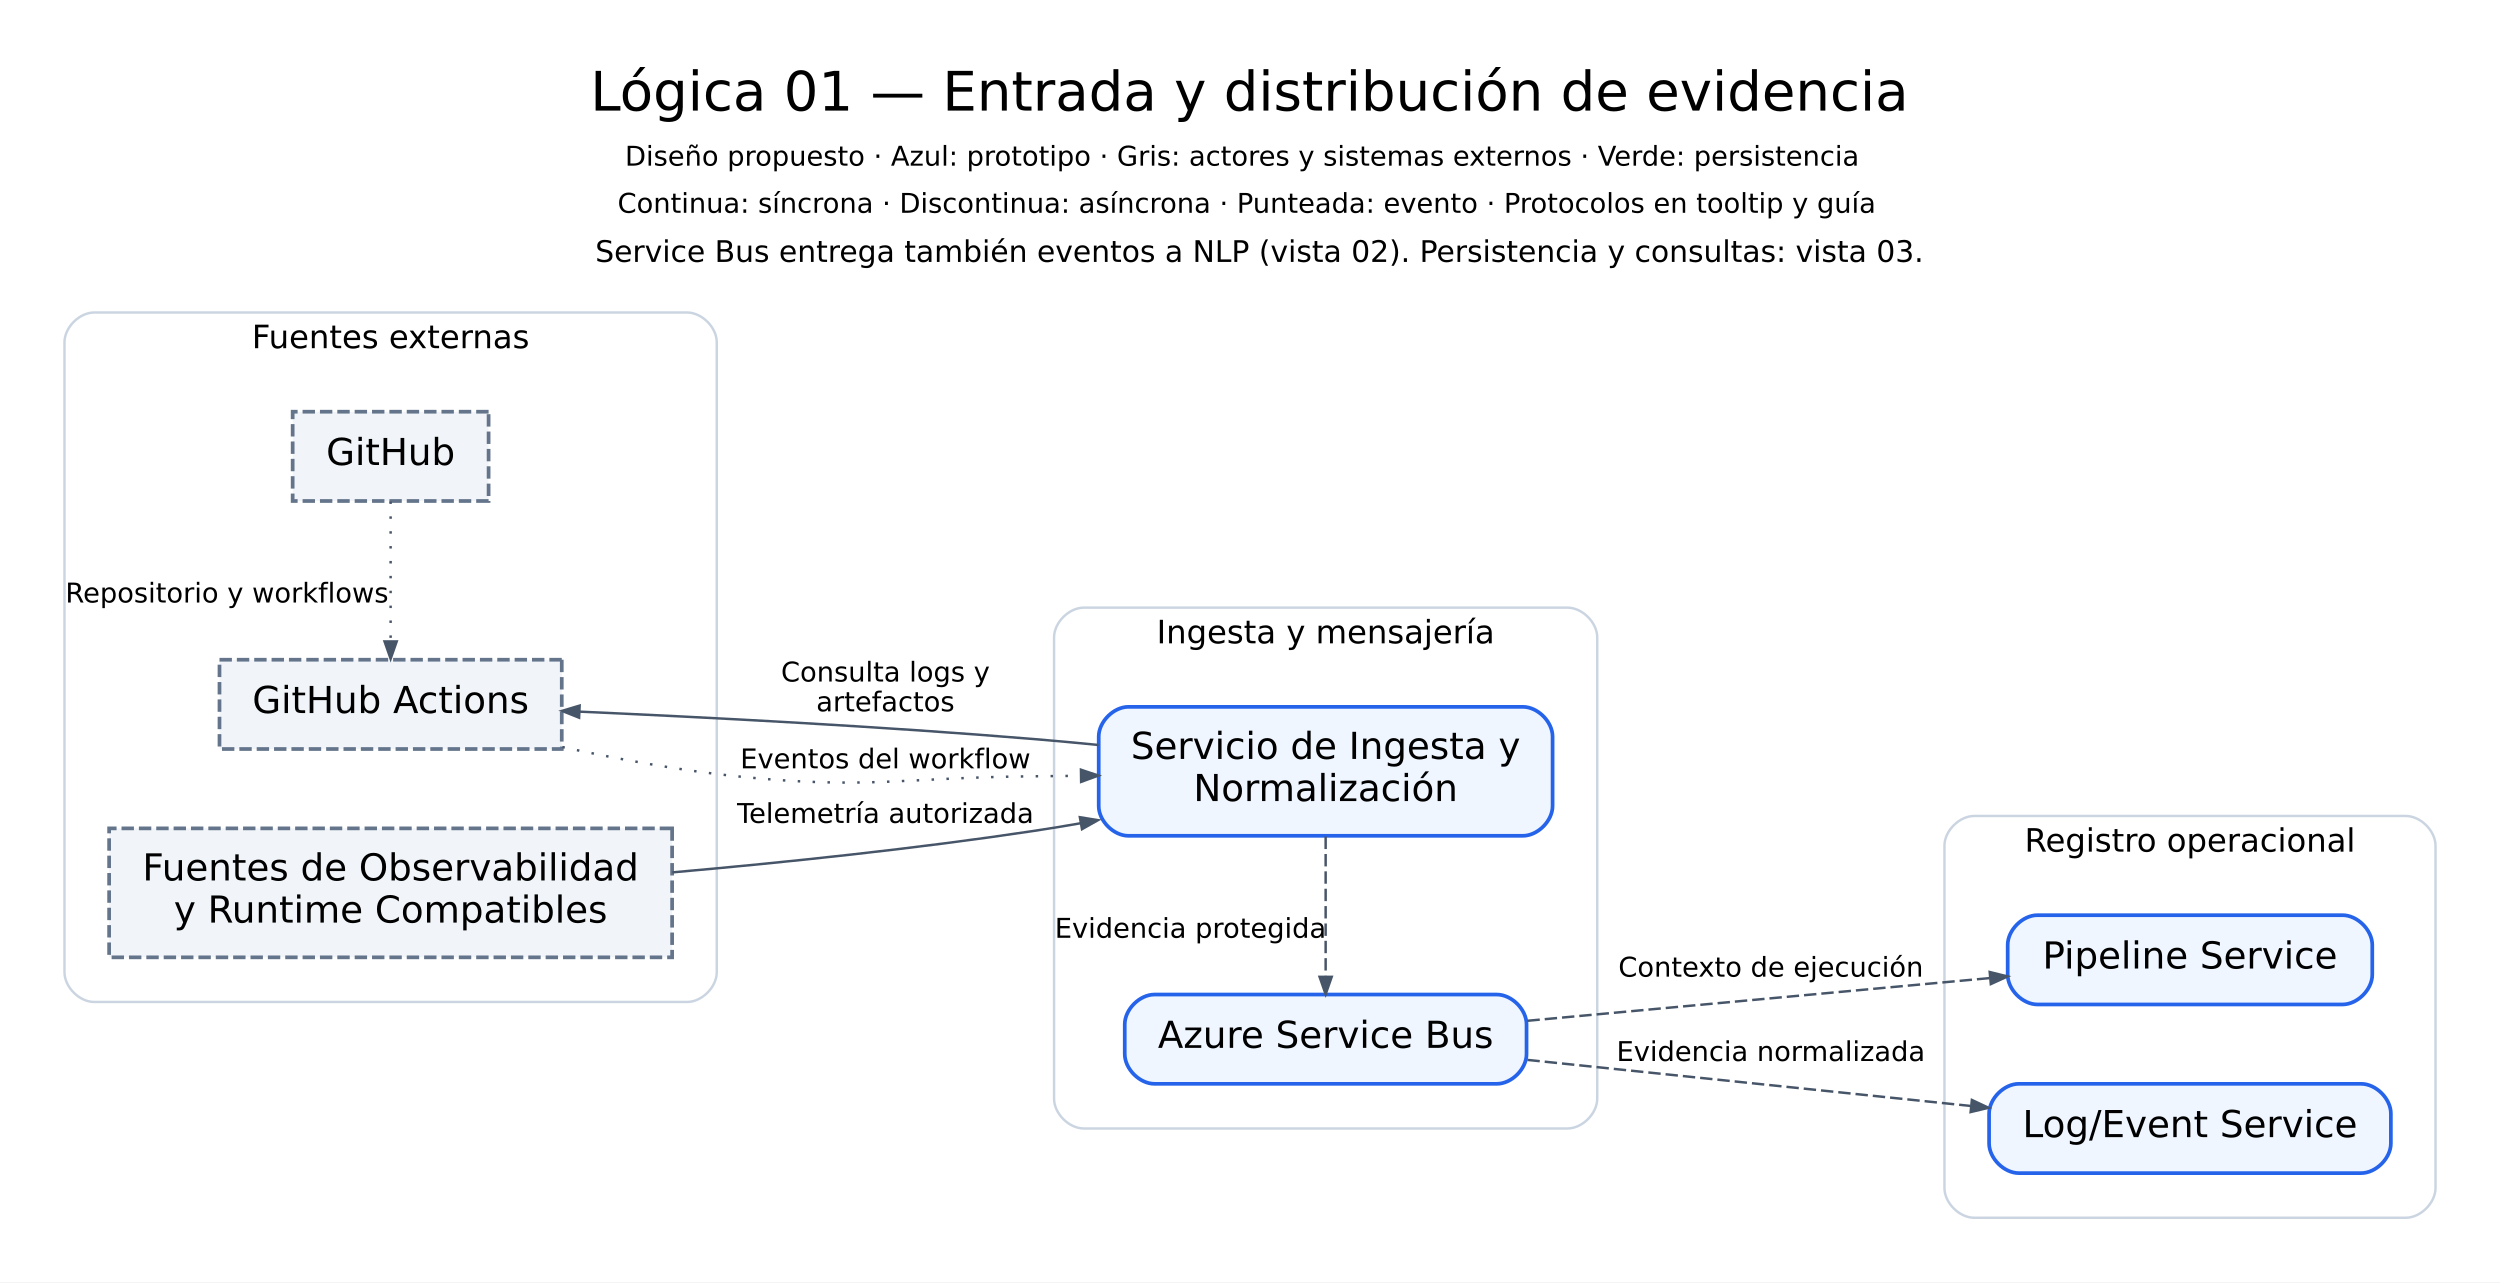
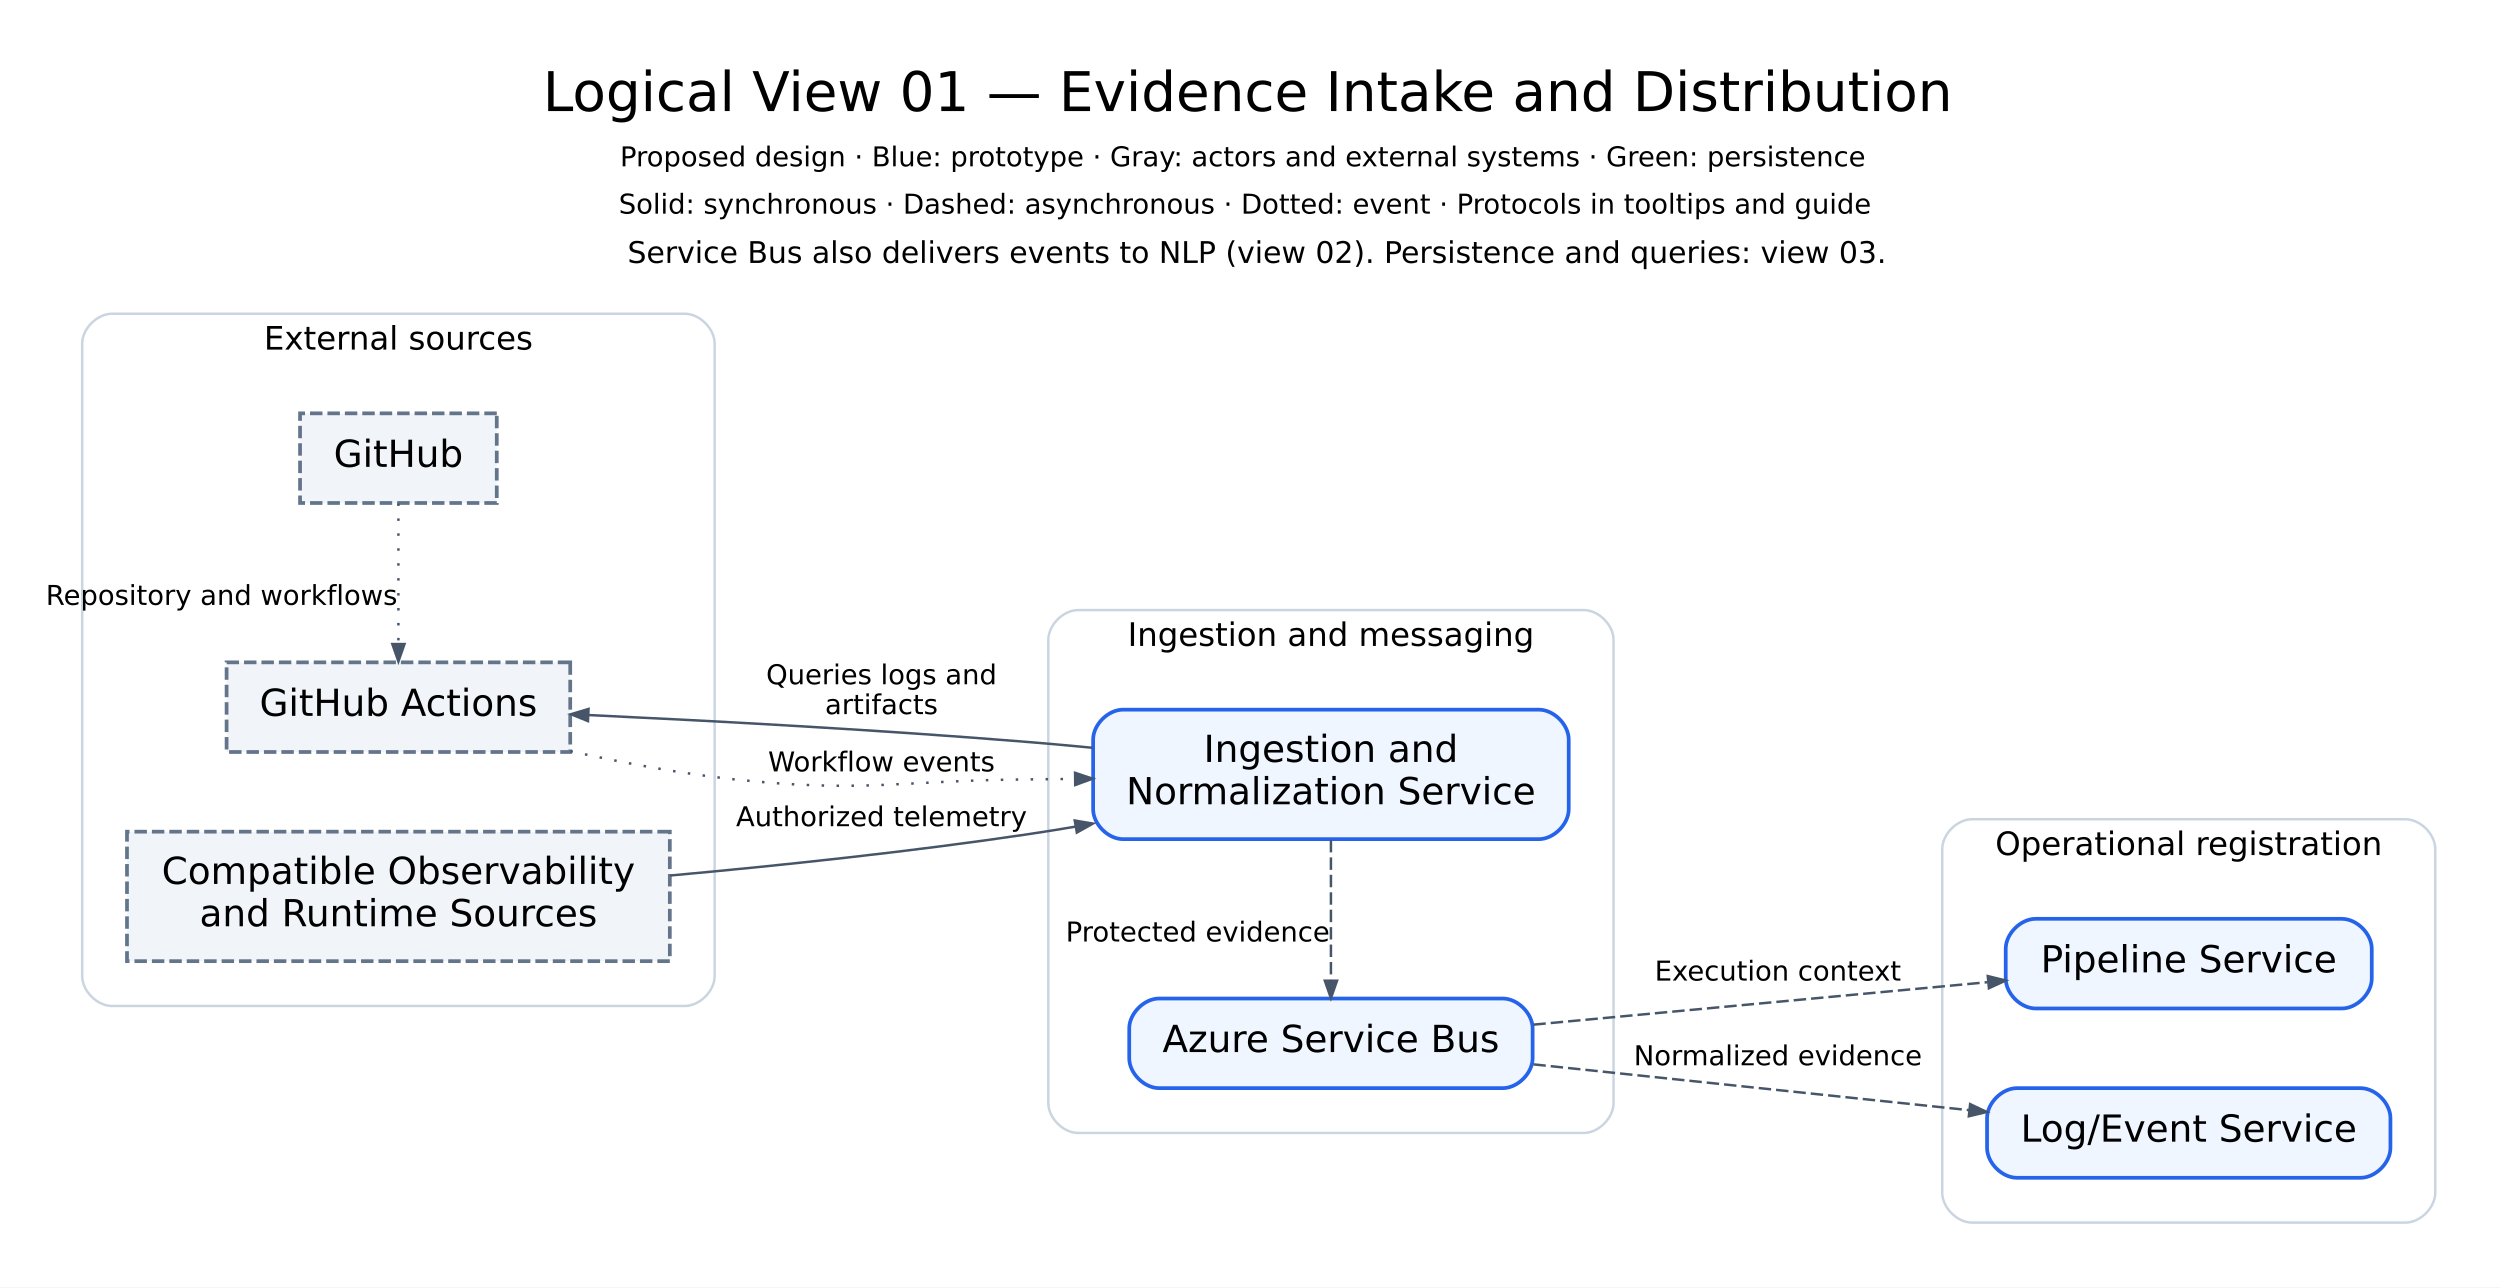
- <svg xmlns="http://www.w3.org/2000/svg" xmlns:xlink="http://www.w3.org/1999/xlink" width="1008pt" height="517pt" viewBox="0.00 0.00 1008.00 517.00">
+ <svg xmlns="http://www.w3.org/2000/svg" xmlns:xlink="http://www.w3.org/1999/xlink" width="1004pt" height="517pt" viewBox="0.00 0.00 1004.00 517.00">
  <g id="graph0" class="graph" transform="scale(1 1) rotate(0) translate(18 499)">
-     <polygon fill="white" stroke="transparent" points="-18,18 -18,-499 990,-499 990,18 -18,18" />
-     <text text-anchor="start" x="220" y="-454.4" font-family="DejaVu Sans" font-size="22.00">Lógica 01 — Entrada y distribución de evidencia</text>
-     <text text-anchor="start" x="234" y="-432.2" font-family="DejaVu Sans" font-size="11.00">Diseño propuesto · Azul: prototipo · Gris: actores y sistemas externos · Verde: persistencia</text>
-     <text text-anchor="start" x="231" y="-413.2" font-family="DejaVu Sans" font-size="11.00">Continua: síncrona · Discontinua: asíncrona · Punteada: evento · Protocolos en tooltip y guía</text>
-     <text text-anchor="start" x="222" y="-393.4" font-family="DejaVu Sans" font-size="12.00">Service Bus entrega también eventos a NLP (vista 02). Persistencia y consultas: vista 03.</text>
+     <polygon fill="white" stroke="transparent" points="-18,18 -18,-499 986,-499 986,18 -18,18" />
+     <text text-anchor="start" x="200" y="-454.4" font-family="DejaVu Sans" font-size="22.00">Logical View 01 — Evidence Intake and Distribution</text>
+     <text text-anchor="start" x="231" y="-432.2" font-family="DejaVu Sans" font-size="11.00">Proposed design · Blue: prototype · Gray: actors and external systems · Green: persistence</text>
+     <text text-anchor="start" x="230.5" y="-413.2" font-family="DejaVu Sans" font-size="11.00">Solid: synchronous · Dashed: asynchronous · Dotted: event · Protocols in tooltips and guide</text>
+     <text text-anchor="start" x="234" y="-393.4" font-family="DejaVu Sans" font-size="12.00">Service Bus also delivers events to NLP (view 02). Persistence and queries: view 03.</text>
    <g id="clust1" class="cluster">
-       <path fill="white" stroke="#cbd5e1" d="M20,-95C20,-95 259,-95 259,-95 265,-95 271,-101 271,-107 271,-107 271,-361 271,-361 271,-367 265,-373 259,-373 259,-373 20,-373 20,-373 14,-373 8,-367 8,-361 8,-361 8,-107 8,-107 8,-101 14,-95 20,-95" />
-       <text text-anchor="middle" x="139.5" y="-358.6" font-family="DejaVu Sans" font-size="13.00">Fuentes externas</text>
+       <path fill="white" stroke="#cbd5e1" d="M27,-95C27,-95 257,-95 257,-95 263,-95 269,-101 269,-107 269,-107 269,-361 269,-361 269,-367 263,-373 257,-373 257,-373 27,-373 27,-373 21,-373 15,-367 15,-361 15,-361 15,-107 15,-107 15,-101 21,-95 27,-95" />
+       <text text-anchor="middle" x="142" y="-358.6" font-family="DejaVu Sans" font-size="13.00">External sources</text>
    </g>
    <g id="clust2" class="cluster">
-       <path fill="white" stroke="#cbd5e1" d="M419,-44C419,-44 614,-44 614,-44 620,-44 626,-50 626,-56 626,-56 626,-242 626,-242 626,-248 620,-254 614,-254 614,-254 419,-254 419,-254 413,-254 407,-248 407,-242 407,-242 407,-56 407,-56 407,-50 413,-44 419,-44" />
-       <text text-anchor="middle" x="516.5" y="-239.6" font-family="DejaVu Sans" font-size="13.00">Ingesta y mensajería</text>
+       <path fill="white" stroke="#cbd5e1" d="M415,-44C415,-44 618,-44 618,-44 624,-44 630,-50 630,-56 630,-56 630,-242 630,-242 630,-248 624,-254 618,-254 618,-254 415,-254 415,-254 409,-254 403,-248 403,-242 403,-242 403,-56 403,-56 403,-50 409,-44 415,-44" />
+       <text text-anchor="middle" x="516.5" y="-239.6" font-family="DejaVu Sans" font-size="13.00">Ingestion and messaging</text>
    </g>
    <g id="clust3" class="cluster">
-       <path fill="white" stroke="#cbd5e1" d="M778,-8C778,-8 952,-8 952,-8 958,-8 964,-14 964,-20 964,-20 964,-158 964,-158 964,-164 958,-170 952,-170 952,-170 778,-170 778,-170 772,-170 766,-164 766,-158 766,-158 766,-20 766,-20 766,-14 772,-8 778,-8" />
-       <text text-anchor="middle" x="865" y="-155.6" font-family="DejaVu Sans" font-size="13.00">Registro operacional</text>
+       <path fill="white" stroke="#cbd5e1" d="M774,-8C774,-8 948,-8 948,-8 954,-8 960,-14 960,-20 960,-20 960,-158 960,-158 960,-164 954,-170 948,-170 948,-170 774,-170 774,-170 768,-170 762,-164 762,-158 762,-158 762,-20 762,-20 762,-14 768,-8 774,-8" />
+       <text text-anchor="middle" x="861" y="-155.6" font-family="DejaVu Sans" font-size="13.00">Operational registration</text>
    </g>
    <g id="node1" class="node">
      <g id="a_node1">
        <a xlink:title="github | external_system | L8 | status: confirmed">
-           <polygon fill="#f1f5f9" stroke="#64748b" stroke-width="1.5" stroke-dasharray="5,2" points="179,-333 100,-333 100,-297 179,-297 179,-333" />
-           <text text-anchor="middle" x="139.5" y="-311.5" font-family="DejaVu Sans" font-size="15.00">GitHub</text>
+           <polygon fill="#f1f5f9" stroke="#64748b" stroke-width="1.5" stroke-dasharray="5,2" points="181.5,-333 102.5,-333 102.5,-297 181.5,-297 181.5,-333" />
+           <text text-anchor="middle" x="142" y="-311.5" font-family="DejaVu Sans" font-size="15.00">GitHub</text>
        </a>
      </g>
    </g>
    <g id="node2" class="node">
      <g id="a_node2">
        <a xlink:title="github_actions | external_system | L8 | status: confirmed">
-           <polygon fill="#f1f5f9" stroke="#64748b" stroke-width="1.5" stroke-dasharray="5,2" points="208.5,-233 70.5,-233 70.5,-197 208.5,-197 208.5,-233" />
-           <text text-anchor="middle" x="139.5" y="-211.5" font-family="DejaVu Sans" font-size="15.00">GitHub Actions</text>
+           <polygon fill="#f1f5f9" stroke="#64748b" stroke-width="1.5" stroke-dasharray="5,2" points="211,-233 73,-233 73,-197 211,-197 211,-233" />
+           <text text-anchor="middle" x="142" y="-211.5" font-family="DejaVu Sans" font-size="15.00">GitHub Actions</text>
        </a>
      </g>
    </g>
    <g id="rel_github_github_actions" class="edge">
      <g id="a_rel_github_github_actions">
-         <a xlink:title="Proporciona repositorio, commits y definición de workflows CI/CD (GitHub API/HTTPS)">
-           <path fill="none" stroke="#475569" stroke-dasharray="1,5" d="M139.5,-296.82C139.5,-278.15 139.5,-259.47 139.5,-240.8" />
-           <polygon fill="#475569" stroke="#475569" points="141.95,-240.36 139.5,-233.36 137.05,-240.36 141.95,-240.36" />
+         <a xlink:title="Provides the repository, commits and CI/CD workflow definitions (GitHub API/HTTPS)">
+           <path fill="none" stroke="#475569" stroke-dasharray="1,5" d="M142,-296.82C142,-278.15 142,-259.47 142,-240.8" />
+           <polygon fill="#475569" stroke="#475569" points="144.45,-240.36 142,-233.36 139.55,-240.36 144.45,-240.36" />
        </a>
      </g>
-       <text text-anchor="middle" x="73.5" y="-256.07" font-family="DejaVu Sans" font-size="11.00">Repositorio y workflows</text>
+       <text text-anchor="middle" x="71" y="-256.07" font-family="DejaVu Sans" font-size="11.00">Repository and workflows</text>
    </g>
    <g id="node4" class="node">
      <g id="a_node4">
        <a xlink:title="ingestion_normalization_service | container | L3 | status: confirmed">
-           <path fill="#eff6ff" stroke="#2563eb" stroke-width="1.5" d="M596,-214C596,-214 437,-214 437,-214 431,-214 425,-208 425,-202 425,-202 425,-174 425,-174 425,-168 431,-162 437,-162 437,-162 596,-162 596,-162 602,-162 608,-168 608,-174 608,-174 608,-202 608,-202 608,-208 602,-214 596,-214" />
-           <text text-anchor="middle" x="516.5" y="-193" font-family="DejaVu Sans" font-size="15.00">Servicio de Ingesta y</text>
-           <text text-anchor="middle" x="516.5" y="-176" font-family="DejaVu Sans" font-size="15.00">Normalización</text>
+           <path fill="#eff6ff" stroke="#2563eb" stroke-width="1.5" d="M600,-214C600,-214 433,-214 433,-214 427,-214 421,-208 421,-202 421,-202 421,-174 421,-174 421,-168 427,-162 433,-162 433,-162 600,-162 600,-162 606,-162 612,-168 612,-174 612,-174 612,-202 612,-202 612,-208 606,-214 600,-214" />
+           <text text-anchor="middle" x="516.5" y="-193" font-family="DejaVu Sans" font-size="15.00">Ingestion and</text>
+           <text text-anchor="middle" x="516.5" y="-176" font-family="DejaVu Sans" font-size="15.00">Normalization Service</text>
        </a>
      </g>
    </g>
    <g id="rel_github_actions_ingestion_event" class="edge">
      <g id="a_rel_github_actions_ingestion_event">
-         <a xlink:title="Emite eventos autorizados del workflow (HTTPS/Webhook)">
-           <path fill="none" stroke="#475569" stroke-dasharray="1,5" d="M208.74,-197.79C230.99,-192.97 255.91,-188.39 279,-186 332.05,-180.51 345.67,-185.54 399,-186 405.03,-186.05 411.24,-186.12 417.5,-186.2" />
-           <polygon fill="#475569" stroke="#475569" points="417.84,-188.65 424.87,-186.29 417.91,-183.75 417.84,-188.65" />
+         <a xlink:title="Emits authorized workflow events (HTTPS/Webhook)">
+           <path fill="none" stroke="#475569" stroke-dasharray="1,5" d="M211.06,-197.34C232.05,-192.68 255.34,-188.32 277,-186 329.15,-180.42 342.56,-185.56 395,-186 401.02,-186.05 407.2,-186.11 413.44,-186.19" />
+           <polygon fill="#475569" stroke="#475569" points="413.75,-188.64 420.78,-186.28 413.81,-183.74 413.75,-188.64" />
        </a>
      </g>
-       <text text-anchor="middle" x="339" y="-189.2" font-family="DejaVu Sans" font-size="11.00">Eventos del workflow</text>
+       <text text-anchor="middle" x="336" y="-189.2" font-family="DejaVu Sans" font-size="11.00">Workflow events</text>
    </g>
    <g id="node3" class="node">
      <g id="a_node3">
        <a xlink:title="observability_sources | external_system | L8 | status: confirmed">
-           <polygon fill="#f1f5f9" stroke="#64748b" stroke-width="1.5" stroke-dasharray="5,2" points="253,-165 26,-165 26,-113 253,-113 253,-165" />
-           <text text-anchor="middle" x="139.5" y="-144" font-family="DejaVu Sans" font-size="15.00">Fuentes de Observabilidad</text>
-           <text text-anchor="middle" x="139.5" y="-127" font-family="DejaVu Sans" font-size="15.00">y Runtime Compatibles</text>
+           <polygon fill="#f1f5f9" stroke="#64748b" stroke-width="1.5" stroke-dasharray="5,2" points="251,-165 33,-165 33,-113 251,-113 251,-165" />
+           <text text-anchor="middle" x="142" y="-144" font-family="DejaVu Sans" font-size="15.00">Compatible Observability</text>
+           <text text-anchor="middle" x="142" y="-127" font-family="DejaVu Sans" font-size="15.00">and Runtime Sources</text>
        </a>
      </g>
    </g>
    <g id="rel_observability_sources_ingestion" class="edge">
      <g id="a_rel_observability_sources_ingestion">
-         <a xlink:title="Proporciona telemetría y evidencia operacional autorizada (REST/HTTPS)">
-           <path fill="none" stroke="#475569" d="M253.11,-147.26C298.56,-151.28 351.41,-156.82 399,-164 405.15,-164.93 411.46,-165.97 417.82,-167.09" />
-           <polygon fill="#475569" stroke="#475569" points="417.4,-169.5 424.72,-168.32 418.26,-164.68 417.4,-169.5" />
+         <a xlink:title="Provides authorized telemetry and operational evidence (REST/HTTPS)">
+           <path fill="none" stroke="#475569" d="M251.2,-147.4C295.85,-151.47 348.04,-157.01 395,-164 401.2,-164.92 407.56,-165.95 413.97,-167.04" />
+           <polygon fill="#475569" stroke="#475569" points="413.61,-169.47 420.93,-168.26 414.46,-164.64 413.61,-169.47" />
        </a>
      </g>
-       <text text-anchor="middle" x="339" y="-167.2" font-family="DejaVu Sans" font-size="11.00">Telemetría autorizada</text>
+       <text text-anchor="middle" x="336" y="-167.2" font-family="DejaVu Sans" font-size="11.00">Authorized telemetry</text>
    </g>
    <g id="rel_ingestion_github_actions_read" class="edge">
      <g id="a_rel_ingestion_github_actions_read">
-         <a xlink:title="Recupera logs, artefactos y metadatos autorizados (GitHub API/HTTPS)">
-           <path fill="none" stroke="#475569" d="M424.92,-198.62C416.17,-199.49 407.42,-200.3 399,-201 337.4,-206.1 267.38,-209.76 215.76,-212.06" />
-           <polygon fill="#475569" stroke="#475569" points="215.49,-209.62 208.61,-212.37 215.71,-214.51 215.49,-209.62" />
+         <a xlink:title="Retrieves authorized logs, artifacts and metadata (GitHub API/HTTPS)">
+           <path fill="none" stroke="#475569" d="M420.82,-198.68C412.1,-199.53 403.39,-200.31 395,-201 335.79,-205.84 268.61,-209.48 218.51,-211.83" />
+           <polygon fill="#475569" stroke="#475569" points="218.13,-209.4 211.25,-212.17 218.36,-214.29 218.13,-209.4" />
        </a>
      </g>
-       <text text-anchor="middle" x="339" y="-224.2" font-family="DejaVu Sans" font-size="11.00">Consulta logs y</text>
-       <text text-anchor="middle" x="339" y="-212.2" font-family="DejaVu Sans" font-size="11.00">artefactos</text>
+       <text text-anchor="middle" x="336" y="-224.2" font-family="DejaVu Sans" font-size="11.00">Queries logs and</text>
+       <text text-anchor="middle" x="336" y="-212.2" font-family="DejaVu Sans" font-size="11.00">artifacts</text>
    </g>
    <g id="node5" class="node">
      <g id="a_node5">
        <a xlink:title="azure_service_bus | container | L4 | status: confirmed">
          <path fill="#eff6ff" stroke="#2563eb" stroke-width="1.5" d="M585.5,-98C585.5,-98 447.5,-98 447.5,-98 441.5,-98 435.5,-92 435.5,-86 435.5,-86 435.5,-74 435.5,-74 435.5,-68 441.5,-62 447.5,-62 447.5,-62 585.5,-62 585.5,-62 591.5,-62 597.5,-68 597.5,-74 597.5,-74 597.5,-86 597.5,-86 597.5,-92 591.5,-98 585.5,-98" />
          <text text-anchor="middle" x="516.5" y="-76.5" font-family="DejaVu Sans" font-size="15.00">Azure Service Bus</text>
        </a>
      </g>
    </g>
    <g id="rel_ingestion_service_bus" class="edge">
      <g id="a_rel_ingestion_service_bus">
-         <a xlink:title="Publica evidencia normalizada y protegida (Azure Service Bus)">
+         <a xlink:title="Publishes normalized and protected evidence (Azure Service Bus)">
          <path fill="none" stroke="#475569" stroke-dasharray="5,2" d="M516.5,-161.67C516.5,-142.98 516.5,-124.28 516.5,-105.59" />
          <polygon fill="#475569" stroke="#475569" points="518.95,-105.14 516.5,-98.14 514.05,-105.14 518.95,-105.14" />
        </a>
      </g>
-       <text text-anchor="middle" x="462" y="-120.89" font-family="DejaVu Sans" font-size="11.00">Evidencia protegida</text>
+       <text text-anchor="middle" x="463" y="-120.89" font-family="DejaVu Sans" font-size="11.00">Protected evidence</text>
    </g>
    <g id="node6" class="node">
      <g id="a_node6">
        <a xlink:title="pipeline_service | container | L5 | status: confirmed">
-           <path fill="#eff6ff" stroke="#2563eb" stroke-width="1.5" d="M926.5,-130C926.5,-130 803.5,-130 803.5,-130 797.5,-130 791.5,-124 791.5,-118 791.5,-118 791.5,-106 791.5,-106 791.5,-100 797.5,-94 803.5,-94 803.5,-94 926.5,-94 926.5,-94 932.5,-94 938.5,-100 938.5,-106 938.5,-106 938.5,-118 938.5,-118 938.5,-124 932.5,-130 926.5,-130" />
-           <text text-anchor="middle" x="865" y="-108.5" font-family="DejaVu Sans" font-size="15.00">Pipeline Service</text>
+           <path fill="#eff6ff" stroke="#2563eb" stroke-width="1.5" d="M922.5,-130C922.5,-130 799.5,-130 799.5,-130 793.5,-130 787.5,-124 787.5,-118 787.5,-118 787.5,-106 787.5,-106 787.5,-100 793.5,-94 799.5,-94 799.5,-94 922.5,-94 922.5,-94 928.5,-94 934.5,-100 934.5,-106 934.5,-106 934.5,-118 934.5,-118 934.5,-124 928.5,-130 922.5,-130" />
+           <text text-anchor="middle" x="861" y="-108.5" font-family="DejaVu Sans" font-size="15.00">Pipeline Service</text>
        </a>
      </g>
    </g>
    <g id="rel_service_bus_pipeline_service" class="edge">
      <g id="a_rel_service_bus_pipeline_service">
-         <a xlink:title="Entrega eventos de ejecución para registrar contexto del pipeline (Azure Service Bus)">
-           <path fill="none" stroke="#475569" stroke-dasharray="5,2" d="M597.86,-87.42C653.94,-92.6 728.46,-99.48 784.37,-104.65" />
-           <polygon fill="#475569" stroke="#475569" points="784.25,-107.09 791.44,-105.3 784.7,-102.22 784.25,-107.09" />
+         <a xlink:title="Delivers execution events to register pipeline context (Azure Service Bus)">
+           <path fill="none" stroke="#475569" stroke-dasharray="5,2" d="M597.8,-87.5C652.77,-92.64 725.35,-99.42 780.21,-104.55" />
+           <polygon fill="#475569" stroke="#475569" points="780.29,-107.01 787.49,-105.23 780.75,-102.13 780.29,-107.01" />
        </a>
      </g>
-       <text text-anchor="middle" x="696" y="-105.2" font-family="DejaVu Sans" font-size="11.00">Contexto de ejecución</text>
+       <text text-anchor="middle" x="696" y="-105.2" font-family="DejaVu Sans" font-size="11.00">Execution context</text>
    </g>
    <g id="node7" class="node">
      <g id="a_node7">
        <a xlink:title="log_event_service | container | L5 | status: confirmed">
-           <path fill="#eff6ff" stroke="#2563eb" stroke-width="1.5" d="M934,-62C934,-62 796,-62 796,-62 790,-62 784,-56 784,-50 784,-50 784,-38 784,-38 784,-32 790,-26 796,-26 796,-26 934,-26 934,-26 940,-26 946,-32 946,-38 946,-38 946,-50 946,-50 946,-56 940,-62 934,-62" />
-           <text text-anchor="middle" x="865" y="-40.5" font-family="DejaVu Sans" font-size="15.00">Log/Event Service</text>
+           <path fill="#eff6ff" stroke="#2563eb" stroke-width="1.5" d="M930,-62C930,-62 792,-62 792,-62 786,-62 780,-56 780,-50 780,-50 780,-38 780,-38 780,-32 786,-26 792,-26 792,-26 930,-26 930,-26 936,-26 942,-32 942,-38 942,-38 942,-50 942,-50 942,-56 936,-62 930,-62" />
+           <text text-anchor="middle" x="861" y="-40.5" font-family="DejaVu Sans" font-size="15.00">Log/Event Service</text>
        </a>
      </g>
    </g>
    <g id="rel_service_bus_log_event_service" class="edge">
      <g id="a_rel_service_bus_log_event_service">
-         <a xlink:title="Entrega evidencia normalizada para registro y consulta (Azure Service Bus)">
-           <path fill="none" stroke="#475569" stroke-dasharray="5,2" d="M597.86,-71.65C651.34,-66.09 721.58,-58.8 776.47,-53.09" />
-           <polygon fill="#475569" stroke="#475569" points="777.06,-55.5 783.77,-52.34 776.56,-50.62 777.06,-55.5" />
+         <a xlink:title="Delivers normalized evidence for registration and querying (Azure Service Bus)">
+           <path fill="none" stroke="#475569" stroke-dasharray="5,2" d="M597.8,-71.56C650.31,-66.04 718.89,-58.83 772.74,-53.17" />
+           <polygon fill="#475569" stroke="#475569" points="773.2,-55.59 779.91,-52.42 772.69,-50.71 773.2,-55.59" />
        </a>
      </g>
-       <text text-anchor="middle" x="696" y="-71.2" font-family="DejaVu Sans" font-size="11.00">Evidencia normalizada</text>
+       <text text-anchor="middle" x="696" y="-71.2" font-family="DejaVu Sans" font-size="11.00">Normalized evidence</text>
    </g>
  </g>
</svg>
